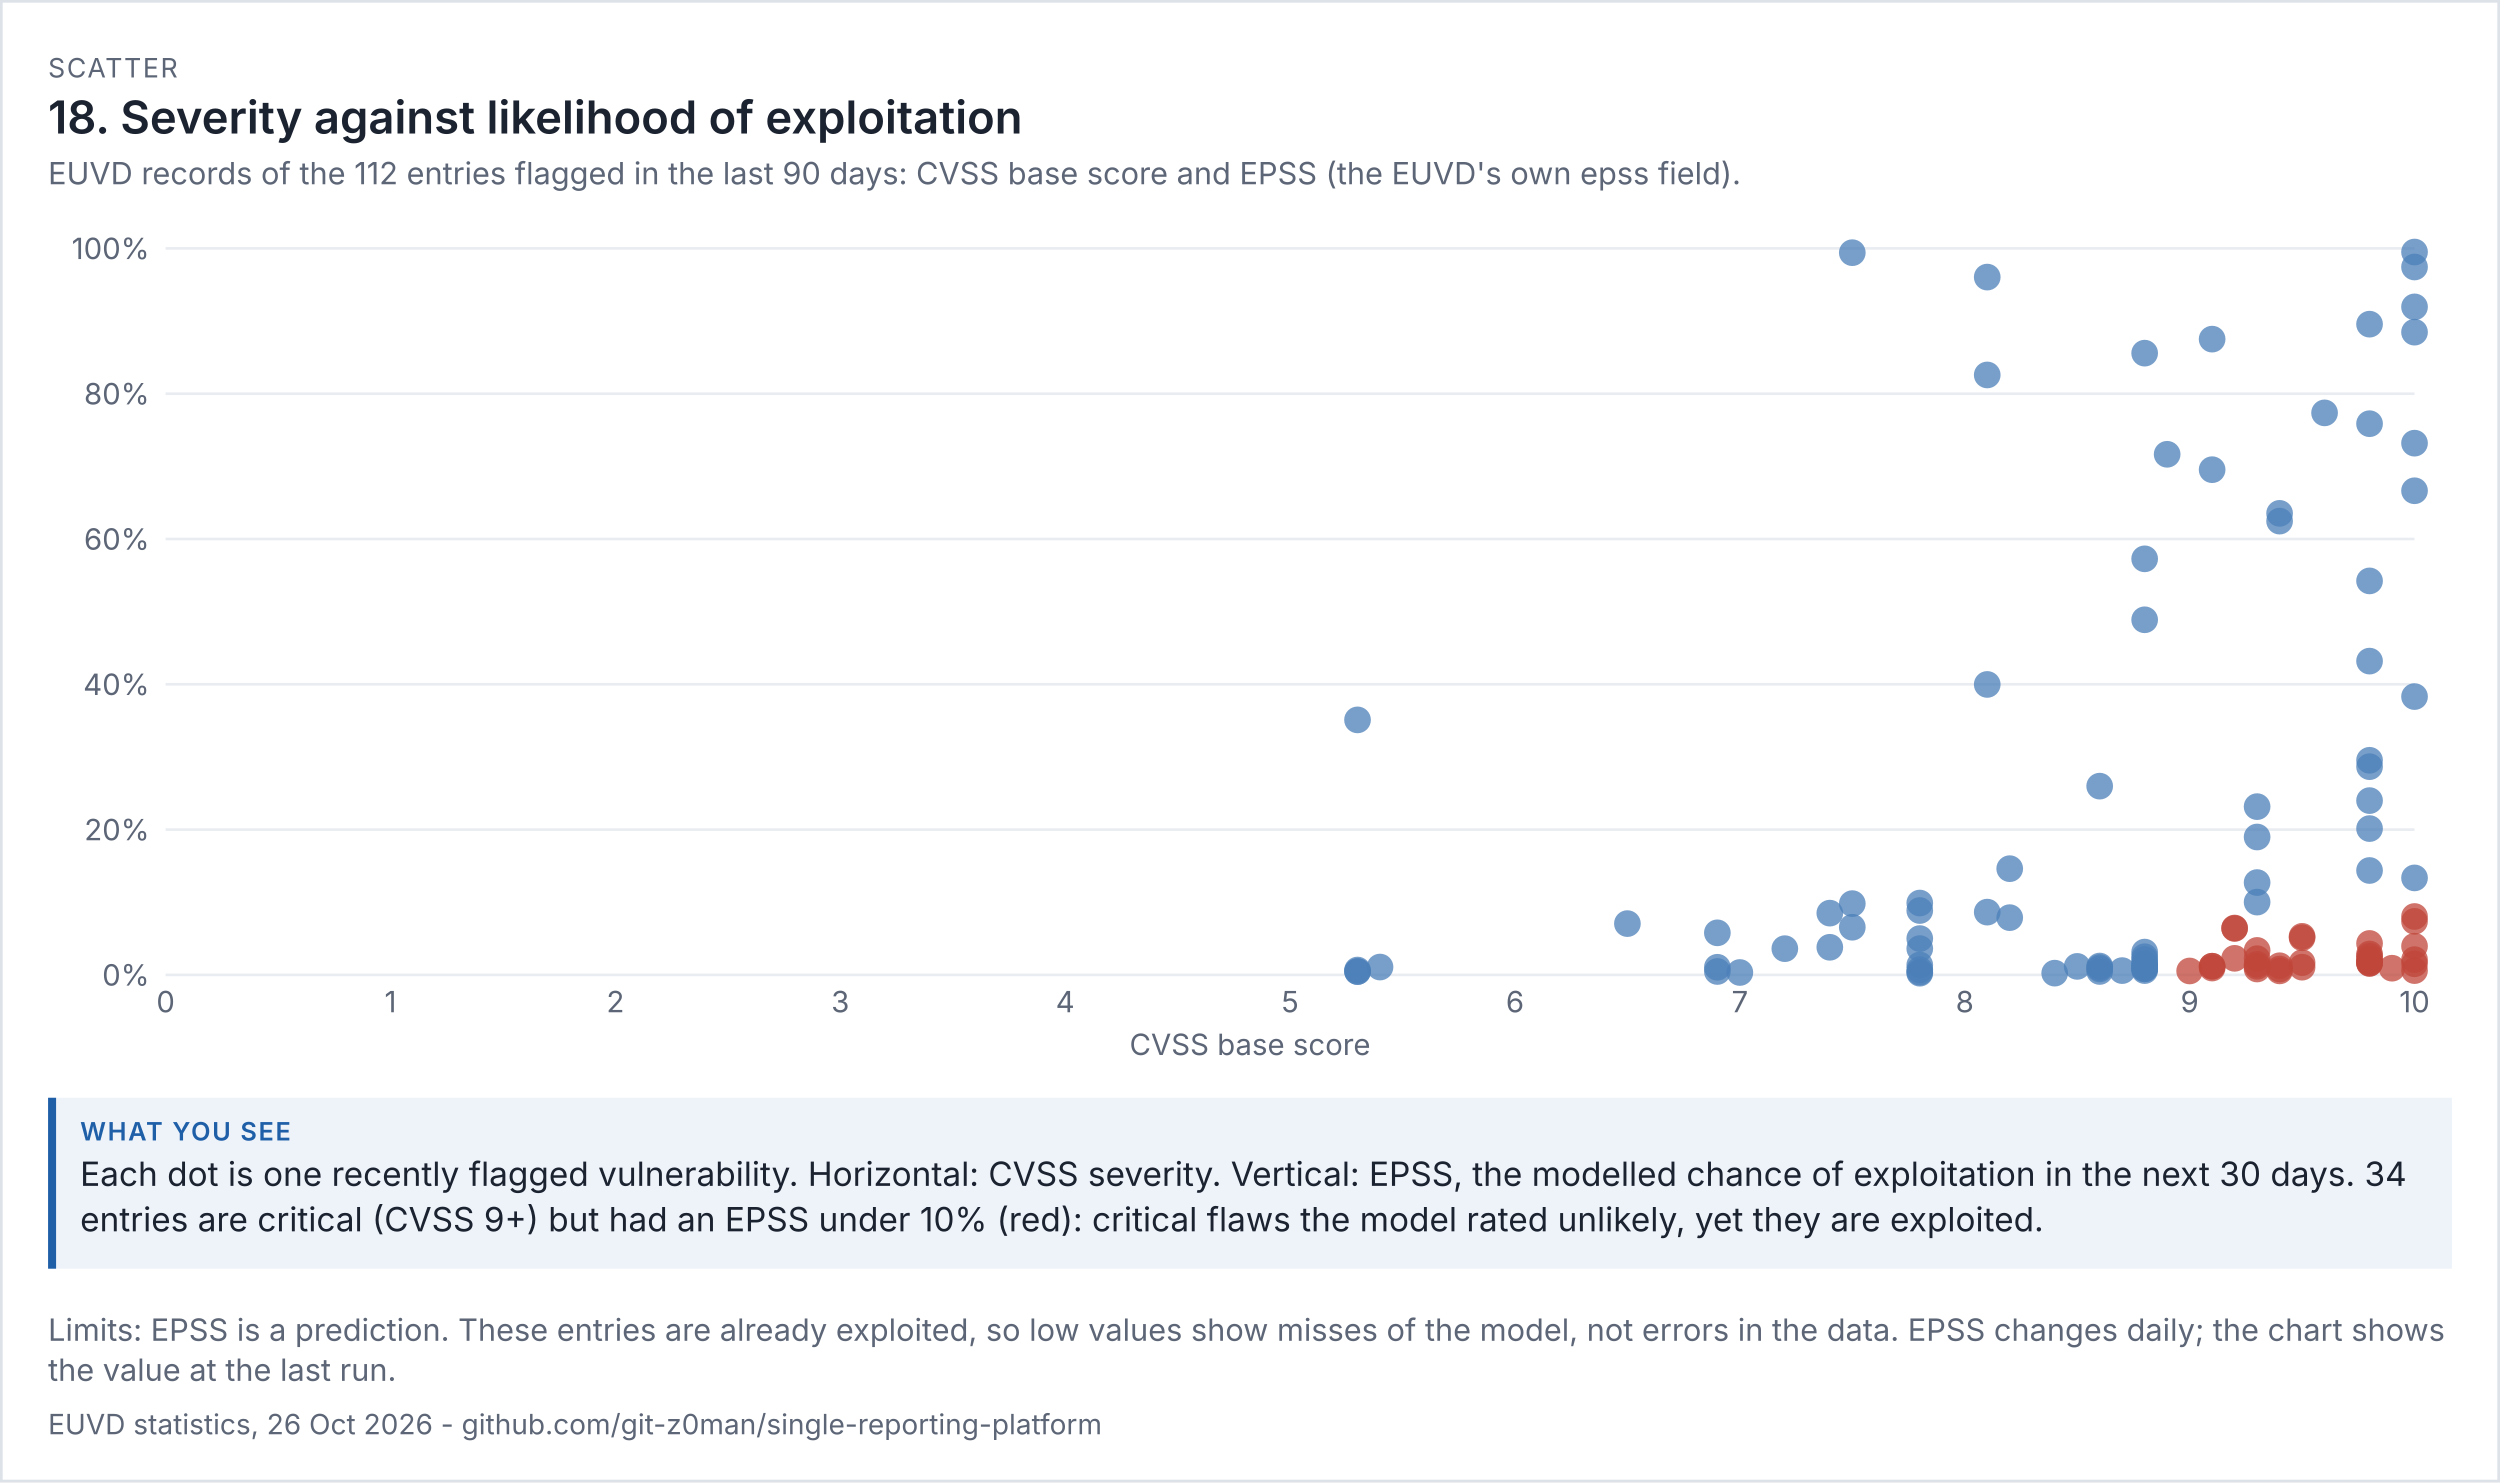
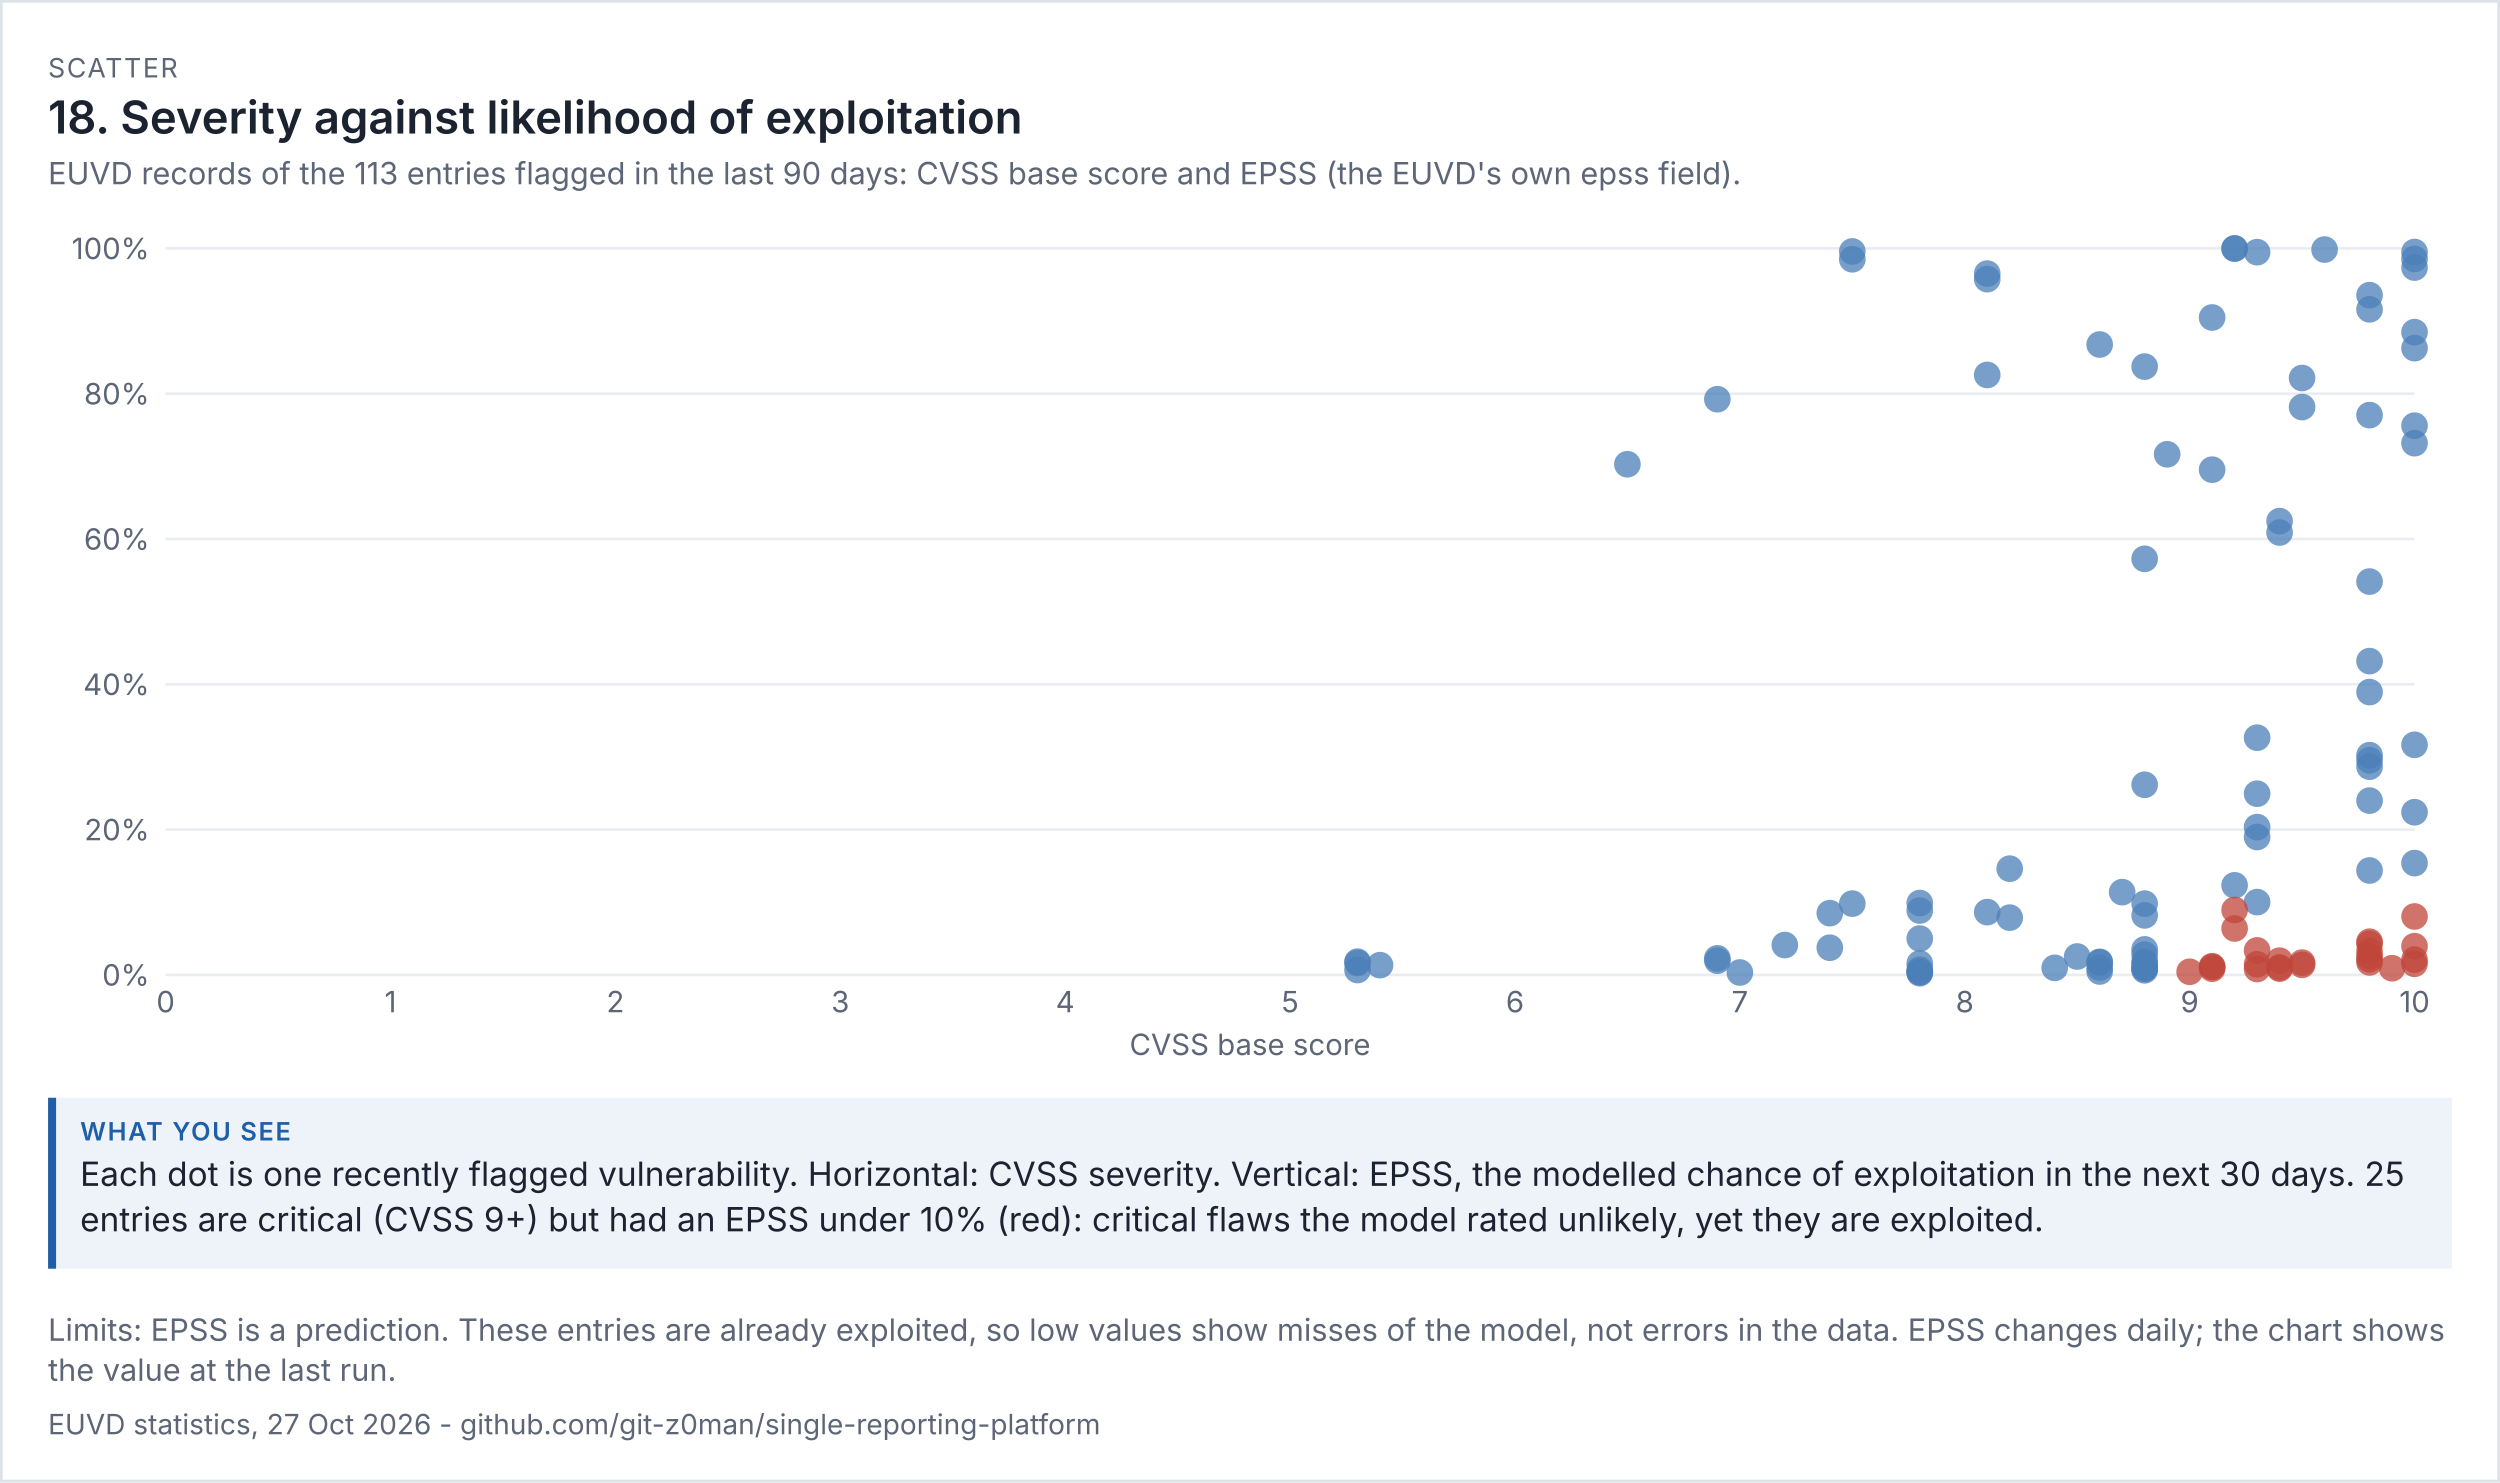
<svg xmlns="http://www.w3.org/2000/svg" viewBox="0 0 936 555" width="936" height="555" font-family="system-ui,-apple-system,'Segoe UI',sans-serif">
  <rect width="100%" height="100%" fill="#ffffff" />
  <rect x="0.5" y="0.5" width="935" height="554" fill="none" stroke="#dde1e8" />
  <text x="18" y="29" font-size="10" letter-spacing="0.6" fill="#5d6677">SCATTER</text>
  <text x="18" y="50" font-size="17" fill="#1b2230" font-weight="600">18. Severity against likelihood of exploitation</text>
-   <text x="18" y="69" font-size="11.5" fill="#5d6677">EUVD records of the 112 entries flagged in the last 90 days: CVSS base score and EPSS (the EUVD's own epss field).</text>
+   <text x="18" y="69" font-size="11.5" fill="#5d6677">EUVD records of the 113 entries flagged in the last 90 days: CVSS base score and EPSS (the EUVD's own epss field).</text>
  <g transform="translate(18,79) scale(1)" font-size="11">
    <svg viewBox="0 0 900 320" role="img" width="900" height="320">
      <g>
        <line x1="44" x2="886" y1="286" y2="286" stroke="rgb(233, 236, 241)" />
        <text x="38" y="290" text-anchor="end" fill="rgb(93, 102, 119)">0%</text>
        <line x1="44" x2="886" y1="231.6" y2="231.6" stroke="rgb(233, 236, 241)" />
        <text x="38" y="235.6" text-anchor="end" fill="rgb(93, 102, 119)">20%</text>
        <line x1="44" x2="886" y1="177.2" y2="177.2" stroke="rgb(233, 236, 241)" />
        <text x="38" y="181.2" text-anchor="end" fill="rgb(93, 102, 119)">40%</text>
        <line x1="44" x2="886" y1="122.8" y2="122.8" stroke="rgb(233, 236, 241)" />
        <text x="38" y="126.8" text-anchor="end" fill="rgb(93, 102, 119)">60%</text>
        <line x1="44" x2="886" y1="68.4" y2="68.4" stroke="rgb(233, 236, 241)" />
        <text x="38" y="72.4" text-anchor="end" fill="rgb(93, 102, 119)">80%</text>
        <line x1="44" x2="886" y1="14" y2="14" stroke="rgb(233, 236, 241)" />
        <text x="38" y="18" text-anchor="end" fill="rgb(93, 102, 119)">100%</text>
        <text x="44" y="300" text-anchor="middle" fill="rgb(93, 102, 119)">0</text>
        <text x="128.2" y="300" text-anchor="middle" fill="rgb(93, 102, 119)">1</text>
        <text x="212.4" y="300" text-anchor="middle" fill="rgb(93, 102, 119)">2</text>
        <text x="296.6" y="300" text-anchor="middle" fill="rgb(93, 102, 119)">3</text>
        <text x="380.8" y="300" text-anchor="middle" fill="rgb(93, 102, 119)">4</text>
        <text x="465" y="300" text-anchor="middle" fill="rgb(93, 102, 119)">5</text>
        <text x="549.2" y="300" text-anchor="middle" fill="rgb(93, 102, 119)">6</text>
        <text x="633.4" y="300" text-anchor="middle" fill="rgb(93, 102, 119)">7</text>
        <text x="717.6" y="300" text-anchor="middle" fill="rgb(93, 102, 119)">8</text>
        <text x="801.8" y="300" text-anchor="middle" fill="rgb(93, 102, 119)">9</text>
        <text x="886" y="300" text-anchor="middle" fill="rgb(93, 102, 119)">10</text>
        <text x="450" y="316" text-anchor="middle" fill="rgb(93, 102, 119)">CVSS base score</text>
-         <circle cx="784.96" cy="281.893" r="5" fill="rgb(75, 127, 184)" opacity="0.75" />
-         <circle cx="818.64" cy="279.798" r="5" fill="rgb(192, 70, 58)" opacity="0.75" />
-         <circle cx="835.48" cy="283.797" r="5" fill="rgb(192, 70, 58)" opacity="0.75" />
+         <circle cx="886" cy="281.838" r="5" fill="rgb(192, 70, 58)" opacity="0.75" />
+         <circle cx="869.16" cy="281.322" r="5" fill="rgb(192, 70, 58)" opacity="0.75" />
+         <circle cx="784.96" cy="214.818" r="5" fill="rgb(75, 127, 184)" opacity="0.75" />
+         <circle cx="784.96" cy="259.317" r="5" fill="rgb(75, 127, 184)" opacity="0.75" />
+         <circle cx="886" cy="51.346" r="5" fill="rgb(75, 127, 184)" opacity="0.75" />
+         <circle cx="624.98" cy="70.467" r="5" fill="rgb(75, 127, 184)" opacity="0.75" />
+         <circle cx="818.64" cy="252.462" r="5" fill="rgb(75, 127, 184)" opacity="0.75" />
+         <circle cx="835.48" cy="283.198" r="5" fill="rgb(192, 70, 58)" opacity="0.75" />
+         <circle cx="818.64" cy="14" r="5" fill="rgb(75, 127, 184)" opacity="0.75" />
+         <circle cx="818.64" cy="14.054" r="5" fill="rgb(75, 127, 184)" opacity="0.75" />
        <circle cx="633.4" cy="285.102" r="5" fill="rgb(75, 127, 184)" opacity="0.75" />
-         <circle cx="784.96" cy="280.288" r="5" fill="rgb(75, 127, 184)" opacity="0.75" />
-         <circle cx="886" cy="281.838" r="5" fill="rgb(192, 70, 58)" opacity="0.75" />
-         <circle cx="759.7" cy="282.818" r="5" fill="rgb(75, 127, 184)" opacity="0.75" />
-         <circle cx="490.26" cy="284.749" r="5" fill="rgb(75, 127, 184)" opacity="0.75" />
-         <circle cx="624.98" cy="284.722" r="5" fill="rgb(75, 127, 184)" opacity="0.75" />
-         <circle cx="490.26" cy="284.749" r="5" fill="rgb(75, 127, 184)" opacity="0.75" />
-         <circle cx="751.28" cy="285.347" r="5" fill="rgb(75, 127, 184)" opacity="0.75" />
-         <circle cx="768.12" cy="283.77" r="5" fill="rgb(75, 127, 184)" opacity="0.75" />
-         <circle cx="827.06" cy="251.429" r="5" fill="rgb(75, 127, 184)" opacity="0.75" />
-         <circle cx="835.48" cy="282.573" r="5" fill="rgb(192, 70, 58)" opacity="0.75" />
-         <circle cx="827.06" cy="282.79" r="5" fill="rgb(192, 70, 58)" opacity="0.75" />
-         <circle cx="498.68" cy="283.062" r="5" fill="rgb(75, 127, 184)" opacity="0.75" />
-         <circle cx="869.16" cy="281.594" r="5" fill="rgb(192, 70, 58)" opacity="0.75" />
-         <circle cx="852.32" cy="75.581" r="5" fill="rgb(75, 127, 184)" opacity="0.75" />
-         <circle cx="768.12" cy="282.682" r="5" fill="rgb(75, 127, 184)" opacity="0.75" />
-         <circle cx="624.98" cy="270.251" r="5" fill="rgb(75, 127, 184)" opacity="0.75" />
-         <circle cx="886" cy="181.797" r="5" fill="rgb(75, 127, 184)" opacity="0.75" />
-         <circle cx="869.16" cy="281.73" r="5" fill="rgb(192, 70, 58)" opacity="0.75" />
+         <circle cx="784.96" cy="263.723" r="5" fill="rgb(75, 127, 184)" opacity="0.75" />
+         <circle cx="759.7" cy="279.118" r="5" fill="rgb(75, 127, 184)" opacity="0.75" />
+         <circle cx="490.26" cy="281.05" r="5" fill="rgb(75, 127, 184)" opacity="0.75" />
+         <circle cx="624.98" cy="280.696" r="5" fill="rgb(75, 127, 184)" opacity="0.75" />
+         <circle cx="490.26" cy="281.539" r="5" fill="rgb(75, 127, 184)" opacity="0.75" />
+         <circle cx="751.28" cy="283.362" r="5" fill="rgb(75, 127, 184)" opacity="0.75" />
+         <circle cx="768.12" cy="281.131" r="5" fill="rgb(75, 127, 184)" opacity="0.75" />
+         <circle cx="827.06" cy="15.414" r="5" fill="rgb(75, 127, 184)" opacity="0.75" />
+         <circle cx="835.48" cy="280.669" r="5" fill="rgb(192, 70, 58)" opacity="0.75" />
+         <circle cx="827.06" cy="230.675" r="5" fill="rgb(75, 127, 184)" opacity="0.75" />
+         <circle cx="498.68" cy="282.355" r="5" fill="rgb(75, 127, 184)" opacity="0.75" />
+         <circle cx="869.16" cy="76.424" r="5" fill="rgb(75, 127, 184)" opacity="0.75" />
+         <circle cx="852.32" cy="14.435" r="5" fill="rgb(75, 127, 184)" opacity="0.75" />
+         <circle cx="768.12" cy="281.267" r="5" fill="rgb(75, 127, 184)" opacity="0.75" />
+         <circle cx="869.16" cy="280.152" r="5" fill="rgb(192, 70, 58)" opacity="0.75" />
        <circle cx="700.76" cy="284.069" r="5" fill="rgb(75, 127, 184)" opacity="0.75" />
-         <circle cx="700.76" cy="282.301" r="5" fill="rgb(75, 127, 184)" opacity="0.75" />
-         <circle cx="667.08" cy="275.664" r="5" fill="rgb(75, 127, 184)" opacity="0.75" />
+         <circle cx="700.76" cy="281.73" r="5" fill="rgb(75, 127, 184)" opacity="0.75" />
+         <circle cx="667.08" cy="275.827" r="5" fill="rgb(75, 127, 184)" opacity="0.75" />
        <circle cx="700.76" cy="284.939" r="5" fill="rgb(75, 127, 184)" opacity="0.75" />
-         <circle cx="700.76" cy="276.154" r="5" fill="rgb(75, 127, 184)" opacity="0.75" />
-         <circle cx="768.12" cy="215.334" r="5" fill="rgb(75, 127, 184)" opacity="0.75" />
+         <circle cx="700.76" cy="284.939" r="5" fill="rgb(75, 127, 184)" opacity="0.75" />
+         <circle cx="768.12" cy="49.986" r="5" fill="rgb(75, 127, 184)" opacity="0.75" />
        <circle cx="886" cy="15.36" r="5" fill="rgb(75, 127, 184)" opacity="0.75" />
-         <circle cx="869.16" cy="231.219" r="5" fill="rgb(75, 127, 184)" opacity="0.75" />
-         <circle cx="726.02" cy="24.744" r="5" fill="rgb(75, 127, 184)" opacity="0.75" />
-         <circle cx="675.5" cy="15.605" r="5" fill="rgb(75, 127, 184)" opacity="0.75" />
-         <circle cx="650.24" cy="276.181" r="5" fill="rgb(75, 127, 184)" opacity="0.75" />
-         <circle cx="835.48" cy="284.504" r="5" fill="rgb(192, 70, 58)" opacity="0.75" />
+         <circle cx="869.16" cy="203.747" r="5" fill="rgb(75, 127, 184)" opacity="0.75" />
+         <circle cx="726.02" cy="23.438" r="5" fill="rgb(75, 127, 184)" opacity="0.75" />
+         <circle cx="675.5" cy="15.142" r="5" fill="rgb(75, 127, 184)" opacity="0.75" />
+         <circle cx="650.24" cy="274.821" r="5" fill="rgb(75, 127, 184)" opacity="0.75" />
+         <circle cx="835.48" cy="283.661" r="5" fill="rgb(192, 70, 58)" opacity="0.75" />
        <circle cx="810.22" cy="96.851" r="5" fill="rgb(75, 127, 184)" opacity="0.75" />
-         <circle cx="886" cy="104.739" r="5" fill="rgb(75, 127, 184)" opacity="0.75" />
-         <circle cx="784.96" cy="284.395" r="5" fill="rgb(75, 127, 184)" opacity="0.75" />
-         <circle cx="827.06" cy="223.005" r="5" fill="rgb(75, 127, 184)" opacity="0.75" />
-         <circle cx="869.16" cy="280.016" r="5" fill="rgb(192, 70, 58)" opacity="0.75" />
-         <circle cx="869.16" cy="278.166" r="5" fill="rgb(192, 70, 58)" opacity="0.75" />
-         <circle cx="776.54" cy="284.395" r="5" fill="rgb(75, 127, 184)" opacity="0.75" />
-         <circle cx="869.16" cy="281.05" r="5" fill="rgb(192, 70, 58)" opacity="0.75" />
+         <circle cx="886" cy="80.368" r="5" fill="rgb(75, 127, 184)" opacity="0.75" />
+         <circle cx="784.96" cy="284.286" r="5" fill="rgb(75, 127, 184)" opacity="0.75" />
+         <circle cx="827.06" cy="197.192" r="5" fill="rgb(75, 127, 184)" opacity="0.75" />
+         <circle cx="869.16" cy="273.57" r="5" fill="rgb(192, 70, 58)" opacity="0.75" />
+         <circle cx="869.16" cy="277.16" r="5" fill="rgb(192, 70, 58)" opacity="0.75" />
+         <circle cx="776.54" cy="255.019" r="5" fill="rgb(75, 127, 184)" opacity="0.75" />
+         <circle cx="869.16" cy="180.11" r="5" fill="rgb(75, 127, 184)" opacity="0.75" />
        <circle cx="827.06" cy="258.746" r="5" fill="rgb(75, 127, 184)" opacity="0.75" />
        <circle cx="835.48" cy="116.109" r="5" fill="rgb(75, 127, 184)" opacity="0.75" />
        <circle cx="675.5" cy="259.317" r="5" fill="rgb(75, 127, 184)" opacity="0.75" />
        <circle cx="667.08" cy="262.88" r="5" fill="rgb(75, 127, 184)" opacity="0.75" />
-         <circle cx="591.3" cy="266.797" r="5" fill="rgb(75, 127, 184)" opacity="0.75" />
-         <circle cx="784.96" cy="282.627" r="5" fill="rgb(75, 127, 184)" opacity="0.75" />
-         <circle cx="843.9" cy="272.101" r="5" fill="rgb(192, 70, 58)" opacity="0.75" />
-         <circle cx="843.9" cy="271.557" r="5" fill="rgb(192, 70, 58)" opacity="0.75" />
-         <circle cx="726.02" cy="177.254" r="5" fill="rgb(75, 127, 184)" opacity="0.75" />
-         <circle cx="624.98" cy="283.144" r="5" fill="rgb(75, 127, 184)" opacity="0.75" />
-         <circle cx="886" cy="284.395" r="5" fill="rgb(192, 70, 58)" opacity="0.75" />
-         <circle cx="810.22" cy="47.973" r="5" fill="rgb(75, 127, 184)" opacity="0.75" />
-         <circle cx="886" cy="35.896" r="5" fill="rgb(75, 127, 184)" opacity="0.75" />
-         <circle cx="869.16" cy="79.634" r="5" fill="rgb(75, 127, 184)" opacity="0.75" />
-         <circle cx="827.06" cy="279.934" r="5" fill="rgb(192, 70, 58)" opacity="0.75" />
-         <circle cx="843.9" cy="283.117" r="5" fill="rgb(192, 70, 58)" opacity="0.75" />
-         <circle cx="869.16" cy="138.494" r="5" fill="rgb(75, 127, 184)" opacity="0.75" />
-         <circle cx="869.16" cy="42.37" r="5" fill="rgb(75, 127, 184)" opacity="0.75" />
-         <circle cx="784.96" cy="279.2" r="5" fill="rgb(75, 127, 184)" opacity="0.75" />
-         <circle cx="675.5" cy="268.157" r="5" fill="rgb(75, 127, 184)" opacity="0.75" />
+         <circle cx="591.3" cy="94.811" r="5" fill="rgb(75, 127, 184)" opacity="0.75" />
+         <circle cx="843.9" cy="62.525" r="5" fill="rgb(75, 127, 184)" opacity="0.75" />
+         <circle cx="843.9" cy="73.405" r="5" fill="rgb(75, 127, 184)" opacity="0.75" />
+         <circle cx="726.02" cy="25.506" r="5" fill="rgb(75, 127, 184)" opacity="0.75" />
+         <circle cx="624.98" cy="279.798" r="5" fill="rgb(75, 127, 184)" opacity="0.75" />
+         <circle cx="886" cy="225.099" r="5" fill="rgb(75, 127, 184)" opacity="0.75" />
+         <circle cx="810.22" cy="39.867" r="5" fill="rgb(75, 127, 184)" opacity="0.75" />
+         <circle cx="886" cy="21.181" r="5" fill="rgb(75, 127, 184)" opacity="0.75" />
+         <circle cx="869.16" cy="36.821" r="5" fill="rgb(75, 127, 184)" opacity="0.75" />
+         <circle cx="827.06" cy="218.163" r="5" fill="rgb(75, 127, 184)" opacity="0.75" />
+         <circle cx="843.9" cy="282.246" r="5" fill="rgb(192, 70, 58)" opacity="0.75" />
+         <circle cx="869.16" cy="138.739" r="5" fill="rgb(75, 127, 184)" opacity="0.75" />
+         <circle cx="869.16" cy="31.517" r="5" fill="rgb(75, 127, 184)" opacity="0.75" />
+         <circle cx="784.96" cy="278.438" r="5" fill="rgb(75, 127, 184)" opacity="0.75" />
+         <circle cx="675.5" cy="18.08" r="5" fill="rgb(75, 127, 184)" opacity="0.75" />
        <circle cx="700.76" cy="259.099" r="5" fill="rgb(75, 127, 184)" opacity="0.75" />
-         <circle cx="784.96" cy="153.046" r="5" fill="rgb(75, 127, 184)" opacity="0.75" />
-         <circle cx="784.96" cy="277.459" r="5" fill="rgb(75, 127, 184)" opacity="0.75" />
-         <circle cx="784.96" cy="283.742" r="5" fill="rgb(75, 127, 184)" opacity="0.75" />
+         <circle cx="784.96" cy="281.077" r="5" fill="rgb(75, 127, 184)" opacity="0.75" />
+         <circle cx="784.96" cy="276.453" r="5" fill="rgb(75, 127, 184)" opacity="0.75" />
+         <circle cx="784.96" cy="283.47" r="5" fill="rgb(75, 127, 184)" opacity="0.75" />
        <circle cx="700.76" cy="285.374" r="5" fill="rgb(75, 127, 184)" opacity="0.75" />
        <circle cx="869.16" cy="205.651" r="5" fill="rgb(75, 127, 184)" opacity="0.75" />
        <circle cx="768.12" cy="283.253" r="5" fill="rgb(75, 127, 184)" opacity="0.75" />
-         <circle cx="490.26" cy="190.528" r="5" fill="rgb(75, 127, 184)" opacity="0.75" />
        <circle cx="886" cy="45.362" r="5" fill="rgb(75, 127, 184)" opacity="0.75" />
-         <circle cx="869.16" cy="281.322" r="5" fill="rgb(192, 70, 58)" opacity="0.75" />
-         <circle cx="835.48" cy="113.198" r="5" fill="rgb(75, 127, 184)" opacity="0.75" />
-         <circle cx="784.96" cy="53.222" r="5" fill="rgb(75, 127, 184)" opacity="0.75" />
+         <circle cx="835.48" cy="120.379" r="5" fill="rgb(75, 127, 184)" opacity="0.75" />
+         <circle cx="784.96" cy="58.254" r="5" fill="rgb(75, 127, 184)" opacity="0.75" />
        <circle cx="726.02" cy="262.499" r="5" fill="rgb(75, 127, 184)" opacity="0.75" />
        <circle cx="877.58" cy="283.498" r="5" fill="rgb(192, 70, 58)" opacity="0.75" />
        <circle cx="869.16" cy="279.01" r="5" fill="rgb(192, 70, 58)" opacity="0.75" />
        <circle cx="818.64" cy="268.619" r="5" fill="rgb(192, 70, 58)" opacity="0.75" />
        <circle cx="784.96" cy="281.757" r="5" fill="rgb(75, 127, 184)" opacity="0.75" />
-         <circle cx="869.16" cy="274.222" r="5" fill="rgb(192, 70, 58)" opacity="0.75" />
-         <circle cx="818.64" cy="268.456" r="5" fill="rgb(192, 70, 58)" opacity="0.75" />
+         <circle cx="869.16" cy="274.331" r="5" fill="rgb(192, 70, 58)" opacity="0.75" />
+         <circle cx="818.64" cy="261.683" r="5" fill="rgb(192, 70, 58)" opacity="0.75" />
        <circle cx="886" cy="275.256" r="5" fill="rgb(192, 70, 58)" opacity="0.75" />
-         <circle cx="886" cy="249.688" r="5" fill="rgb(75, 127, 184)" opacity="0.75" />
+         <circle cx="886" cy="244.139" r="5" fill="rgb(75, 127, 184)" opacity="0.75" />
        <circle cx="869.16" cy="220.747" r="5" fill="rgb(75, 127, 184)" opacity="0.75" />
        <circle cx="810.22" cy="282.763" r="5" fill="rgb(192, 70, 58)" opacity="0.75" />
        <circle cx="768.12" cy="284.722" r="5" fill="rgb(75, 127, 184)" opacity="0.75" />
        <circle cx="784.96" cy="283.715" r="5" fill="rgb(75, 127, 184)" opacity="0.75" />
        <circle cx="869.16" cy="246.914" r="5" fill="rgb(75, 127, 184)" opacity="0.75" />
        <circle cx="886" cy="264.131" r="5" fill="rgb(192, 70, 58)" opacity="0.75" />
        <circle cx="827.06" cy="234.374" r="5" fill="rgb(75, 127, 184)" opacity="0.75" />
        <circle cx="886" cy="280.288" r="5" fill="rgb(192, 70, 58)" opacity="0.75" />
        <circle cx="490.26" cy="284.178" r="5" fill="rgb(75, 127, 184)" opacity="0.75" />
        <circle cx="869.16" cy="168.523" r="5" fill="rgb(75, 127, 184)" opacity="0.75" />
        <circle cx="827.06" cy="283.797" r="5" fill="rgb(192, 70, 58)" opacity="0.75" />
        <circle cx="827.06" cy="276.834" r="5" fill="rgb(192, 70, 58)" opacity="0.75" />
        <circle cx="784.96" cy="130.226" r="5" fill="rgb(75, 127, 184)" opacity="0.75" />
        <circle cx="726.02" cy="61.382" r="5" fill="rgb(75, 127, 184)" opacity="0.75" />
        <circle cx="700.76" cy="272.4" r="5" fill="rgb(75, 127, 184)" opacity="0.75" />
        <circle cx="700.76" cy="261.901" r="5" fill="rgb(75, 127, 184)" opacity="0.75" />
        <circle cx="784.96" cy="283.253" r="5" fill="rgb(75, 127, 184)" opacity="0.75" />
        <circle cx="886" cy="86.923" r="5" fill="rgb(75, 127, 184)" opacity="0.75" />
        <circle cx="793.38" cy="91.085" r="5" fill="rgb(75, 127, 184)" opacity="0.75" />
        <circle cx="843.9" cy="281.403" r="5" fill="rgb(192, 70, 58)" opacity="0.75" />
        <circle cx="827.06" cy="282.029" r="5" fill="rgb(192, 70, 58)" opacity="0.75" />
-         <circle cx="810.22" cy="282.736" r="5" fill="rgb(192, 70, 58)" opacity="0.75" />
+         <circle cx="810.22" cy="283.008" r="5" fill="rgb(192, 70, 58)" opacity="0.75" />
        <circle cx="869.16" cy="208.045" r="5" fill="rgb(75, 127, 184)" opacity="0.75" />
-         <circle cx="810.22" cy="283.443" r="5" fill="rgb(192, 70, 58)" opacity="0.75" />
-         <circle cx="886" cy="20.963" r="5" fill="rgb(75, 127, 184)" opacity="0.75" />
+         <circle cx="810.22" cy="283.688" r="5" fill="rgb(192, 70, 58)" opacity="0.75" />
+         <circle cx="886" cy="17.944" r="5" fill="rgb(75, 127, 184)" opacity="0.75" />
        <circle cx="734.44" cy="264.566" r="5" fill="rgb(75, 127, 184)" opacity="0.75" />
        <circle cx="734.44" cy="246.234" r="5" fill="rgb(75, 127, 184)" opacity="0.75" />
-         <circle cx="801.8" cy="284.531" r="5" fill="rgb(192, 70, 58)" opacity="0.75" />
-         <circle cx="886" cy="265.954" r="5" fill="rgb(192, 70, 58)" opacity="0.75" />
+         <circle cx="801.8" cy="284.83" r="5" fill="rgb(192, 70, 58)" opacity="0.75" />
+         <circle cx="886" cy="199.858" r="5" fill="rgb(75, 127, 184)" opacity="0.75" />
      </g>
    </svg>
  </g>
  <rect x="18" y="411" width="900" height="64" fill="#eef3fa" />
  <rect x="18" y="411" width="3" height="64" fill="#1f5fa8" />
  <text x="30" y="427" font-size="9.5" letter-spacing="0.6" font-weight="600" fill="#1f5fa8">WHAT YOU SEE</text>
-   <text x="30" y="444" font-size="12.5" fill="#1b2230">Each dot is one recently flagged vulnerability. Horizontal: CVSS severity. Vertical: EPSS, the modelled chance of exploitation in the next 30 days. 34</text>
+   <text x="30" y="444" font-size="12.5" fill="#1b2230">Each dot is one recently flagged vulnerability. Horizontal: CVSS severity. Vertical: EPSS, the modelled chance of exploitation in the next 30 days. 25</text>
  <text x="30" y="461" font-size="12.5" fill="#1b2230">entries are critical (CVSS 9+) but had an EPSS under 10% (red): critical flaws the model rated unlikely, yet they are exploited.</text>
  <text x="18" y="502" font-size="11.5" fill="#5d6677">Limits: EPSS is a prediction. These entries are already exploited, so low values show misses of the model, not errors in the data. EPSS changes daily; the chart shows</text>
  <text x="18" y="517" font-size="11.5" fill="#5d6677">the value at the last run.</text>
-   <text x="18" y="537" font-size="10.5" fill="#5d6677">EUVD statistics, 26 Oct 2026 - github.com/git-z0man/single-reporting-platform</text>
+   <text x="18" y="537" font-size="10.5" fill="#5d6677">EUVD statistics, 27 Oct 2026 - github.com/git-z0man/single-reporting-platform</text>
</svg>
